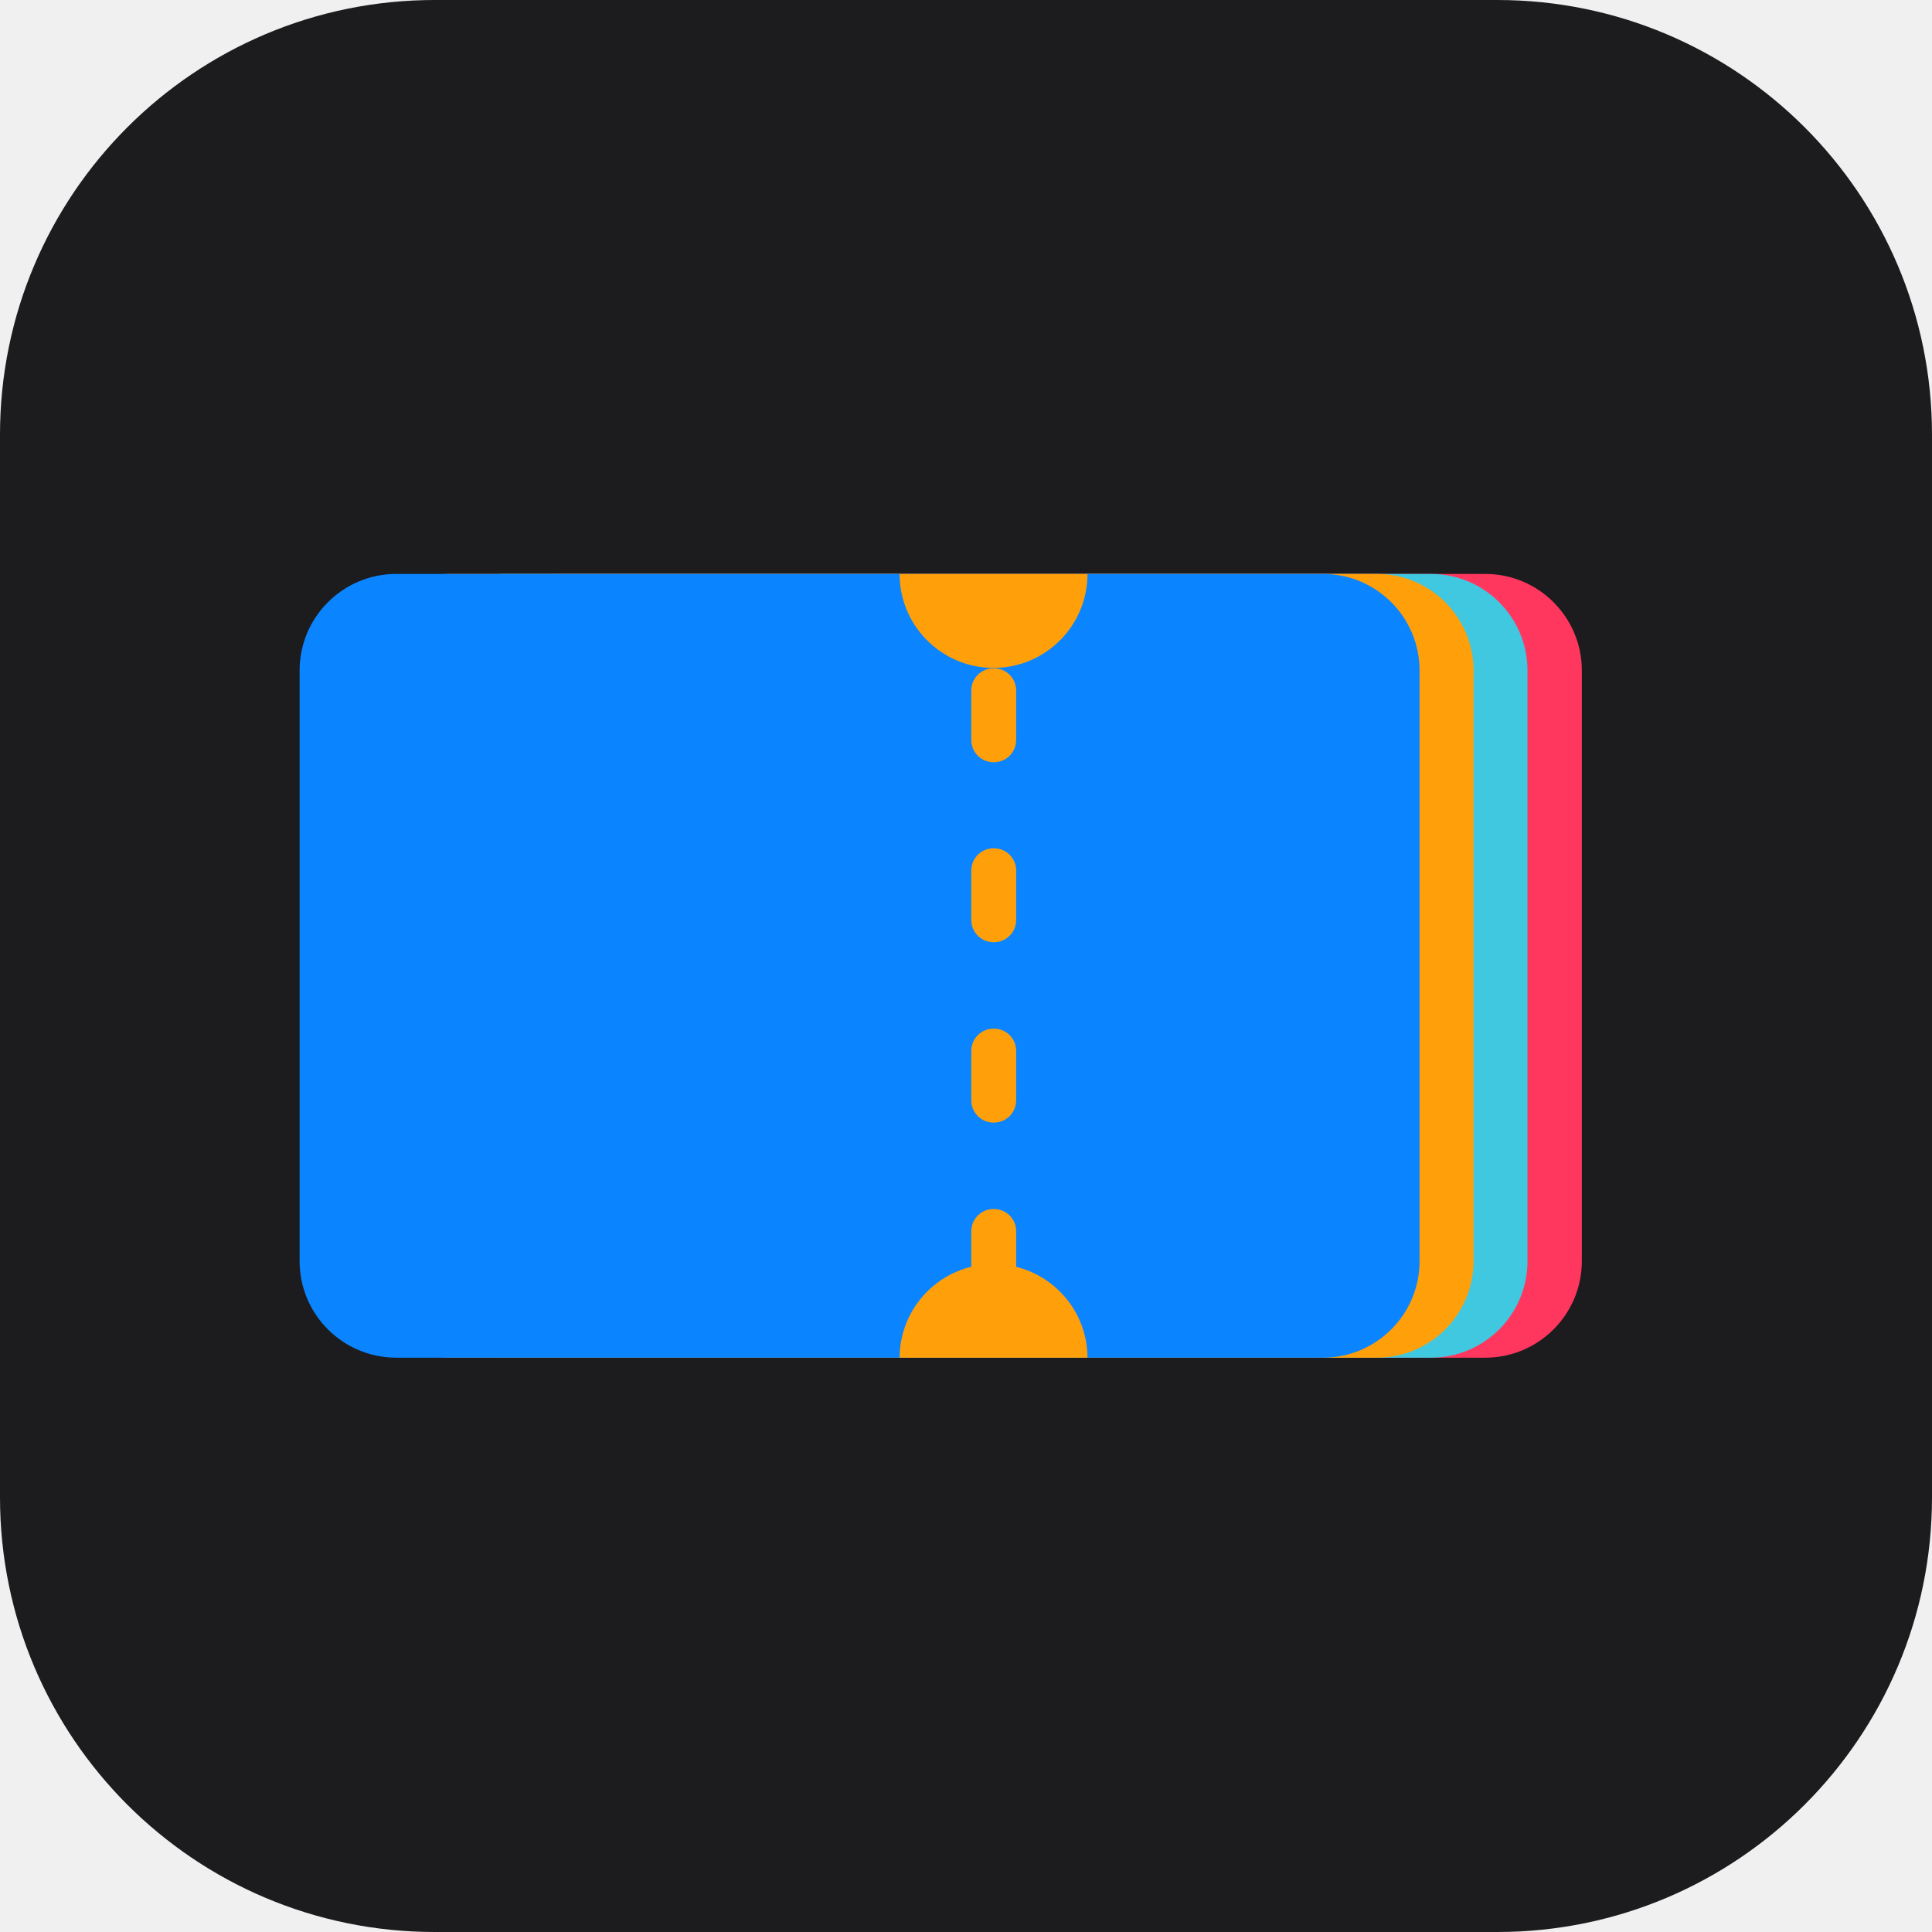
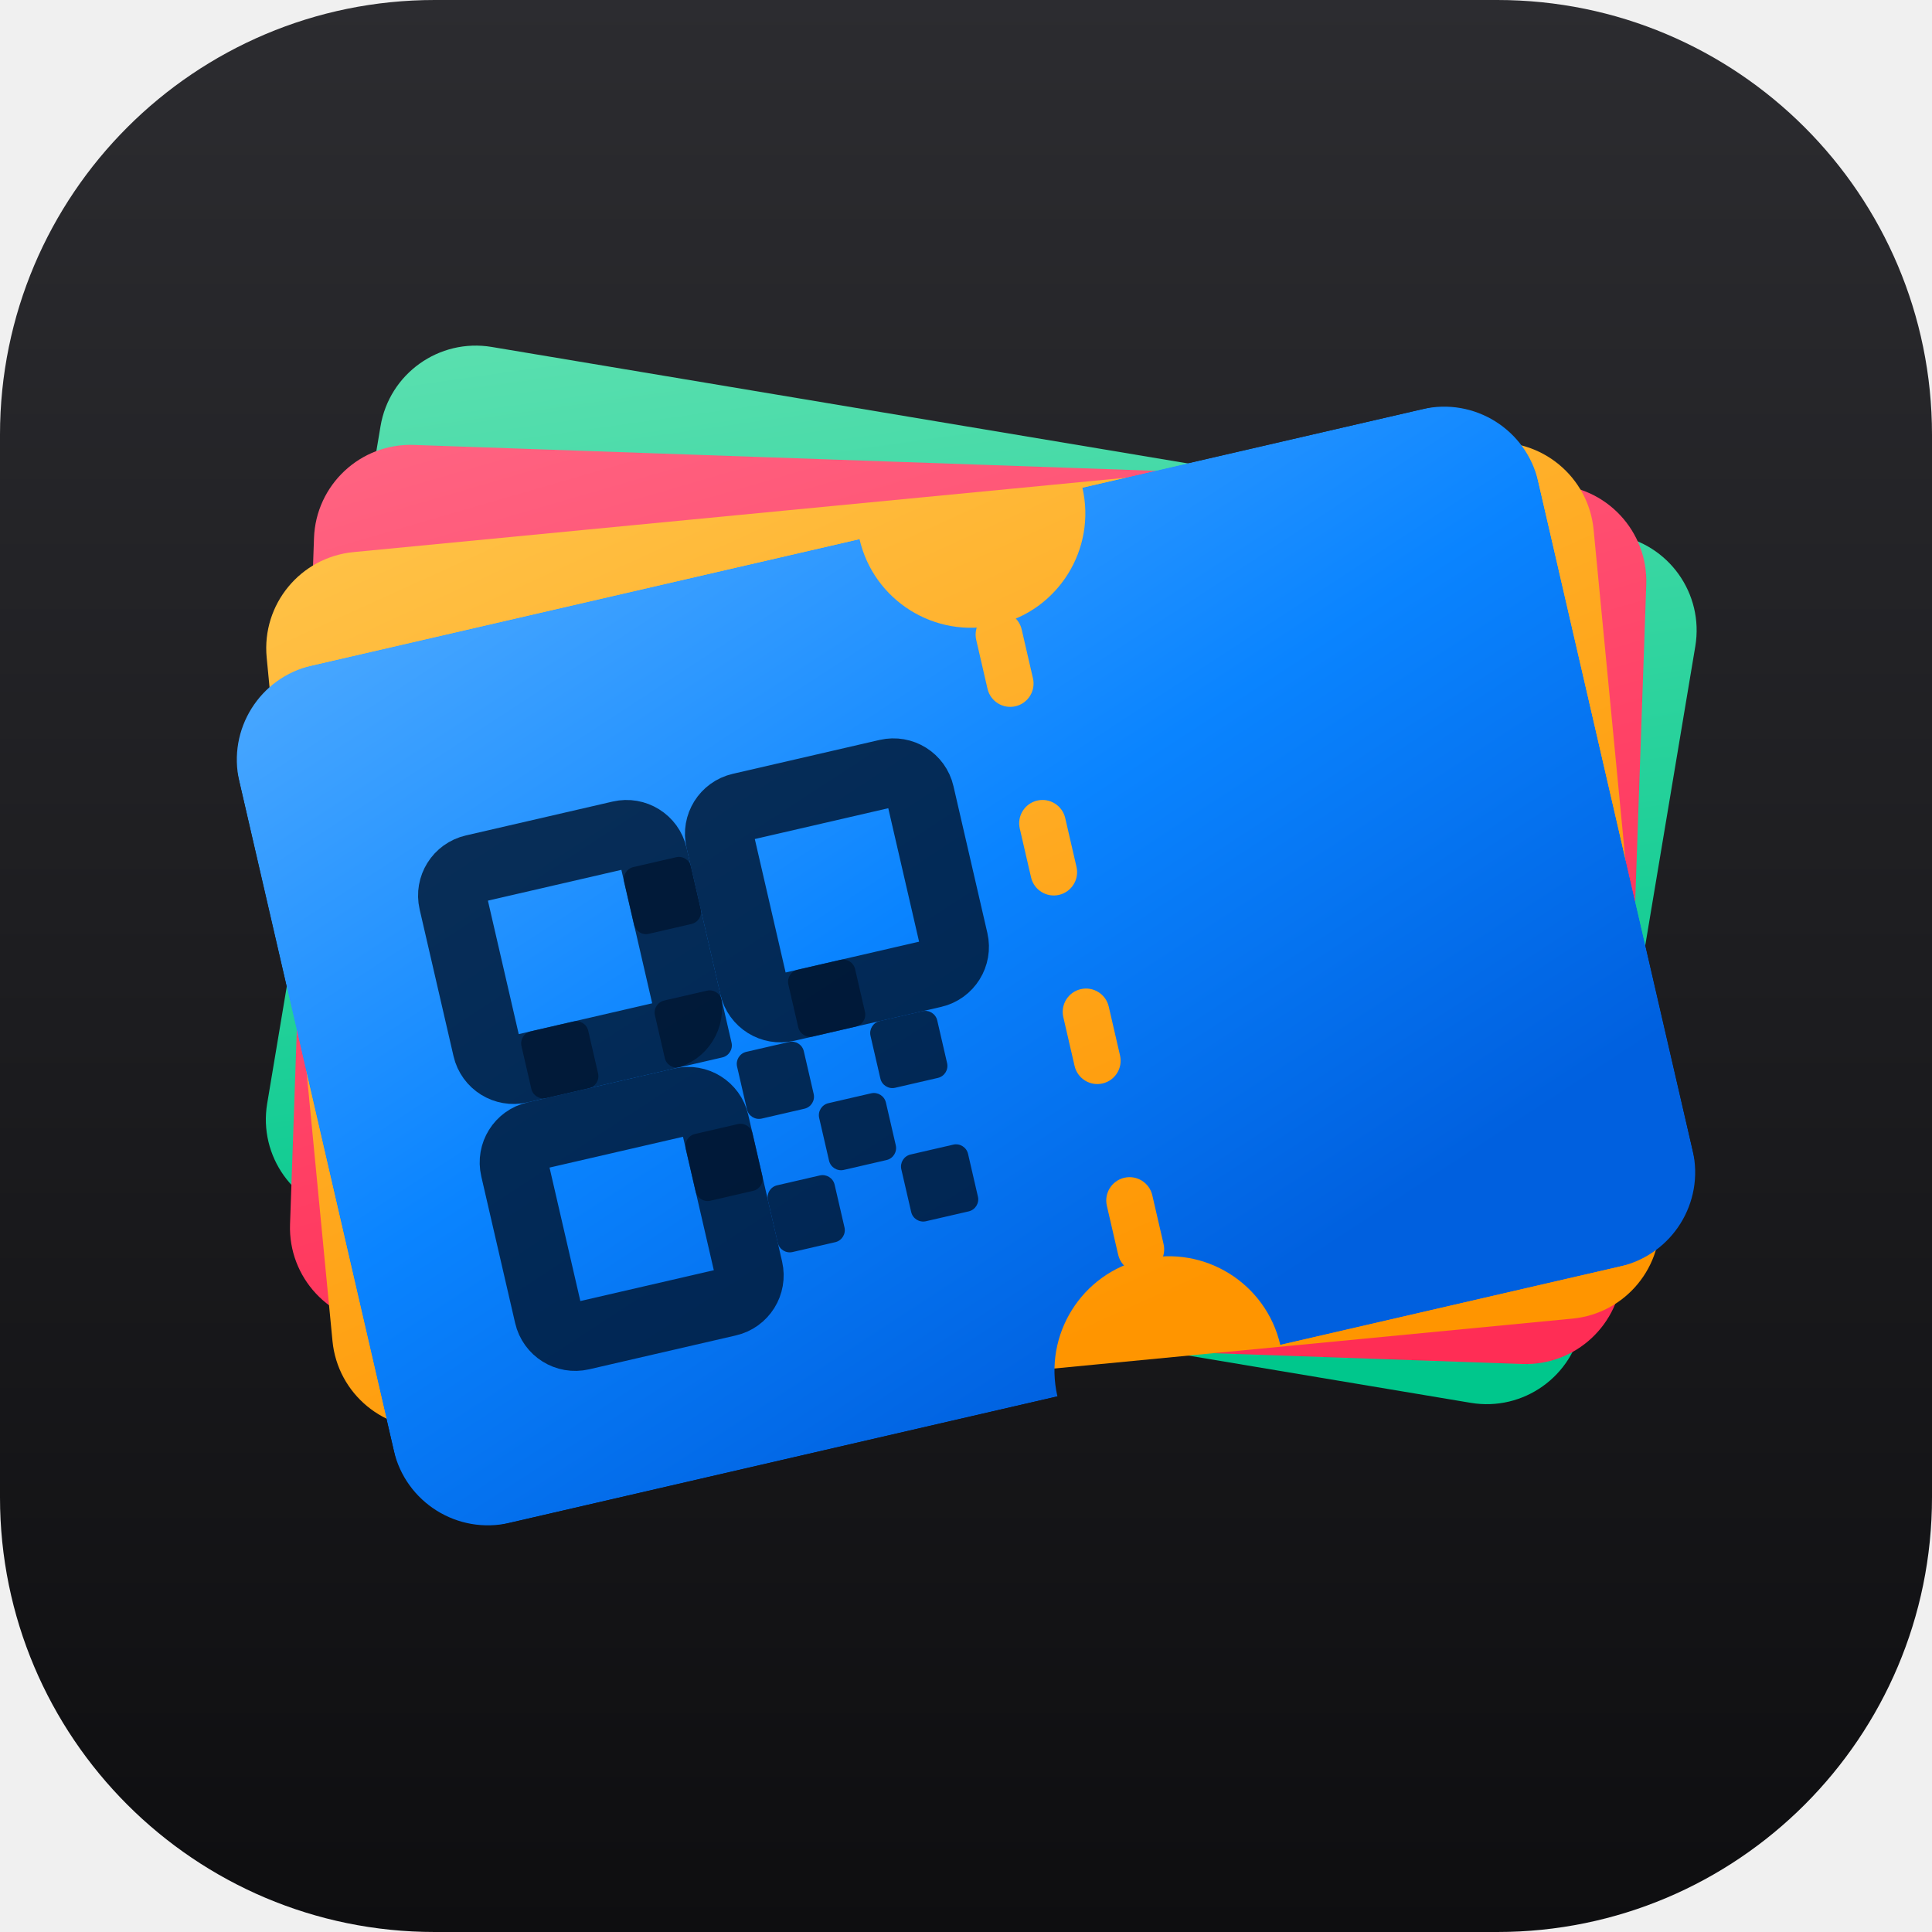
<svg xmlns="http://www.w3.org/2000/svg" width="512" height="512" viewBox="0 0 512 512" role="img" aria-label="Stub">
  <defs>
-     <mask id="skbgicct">
-       <rect width="512" height="512" fill="#000" />
-       <rect x="79.4" y="152.1" width="296.8" height="207.7" rx="25.6" fill="#fff" />
-       <circle cx="263.3" cy="152.1" r="24.9" fill="#000" />
-       <circle cx="263.3" cy="359.9" r="24.9" fill="#000" />
-       <rect x="257.4" y="177.1" width="11.9" height="24.9" rx="5.9" fill="#000" />
-       <rect x="257.4" y="224.8" width="11.9" height="24.9" rx="5.9" fill="#000" />
-       <rect x="257.4" y="272.6" width="11.9" height="24.9" rx="5.9" fill="#000" />
-       <rect x="257.4" y="320.4" width="11.9" height="24.9" rx="5.9" fill="#000" />
+     <linearGradient id="s993mkjoa" x1="0" y1="0" x2="0.55" y2="1">
+       <stop offset="0%" stop-color="#4aa8ff" />
+       <stop offset="52%" stop-color="#0a84ff" />
+       <stop offset="100%" stop-color="#0060df" />
+     </linearGradient>
+     <linearGradient id="s993mkjob" x1="0" y1="0" x2="0.5" y2="1">
+       <stop offset="0%" stop-color="#ffc247" />
+       <stop offset="100%" stop-color="#ff9500" />
+     </linearGradient>
+     <linearGradient id="s993mkjoc" x1="0" y1="0" x2="0.5" y2="1">
+       <stop offset="0%" stop-color="#ff6482" />
+       <stop offset="100%" stop-color="#ff2d55" />
+     </linearGradient>
+     <linearGradient id="s993mkjod" x1="0" y1="0" x2="0.5" y2="1">
+       <stop offset="0%" stop-color="#5ce0b0" />
+       <stop offset="100%" stop-color="#00c78c" />
+     </linearGradient>
+     <linearGradient id="s993mkjot" x1="0" y1="0" x2="0" y2="1">
+       <stop offset="0%" stop-color="#2c2c30" />
+       <stop offset="100%" stop-color="#0e0e10" />
+     </linearGradient>
+     <mask id="ms993mkjof">
+       <rect x="-273.9" y="-93.7" width="1059.8" height="699.5" fill="#000" />
+       <rect x="79.36" y="139.42" width="353.28" height="233.16" rx="25.60" fill="#fff" />
+       <circle cx="284.26" cy="139.42" r="30.31" fill="#000" />
+       <circle cx="284.26" cy="372.58" r="30.31" fill="#000" />
+       <rect x="278.08" y="166.23" width="12.36" height="25.65" rx="6.18" fill="#000" />
+       <rect x="278.08" y="217.53" width="12.36" height="25.65" rx="6.18" fill="#000" />
+       <rect x="278.08" y="268.82" width="12.36" height="25.65" rx="6.18" fill="#000" />
+       <rect x="278.08" y="320.12" width="12.36" height="25.65" rx="6.18" fill="#000" />
    </mask>
  </defs>
-   <rect width="512" height="512" rx="115.2" fill="#1c1c1e" />
-   <rect x="122.4" y="152.1" width="296.8" height="207.7" rx="25.6" fill="#ff375f" />
-   <rect x="108.0" y="152.1" width="296.8" height="207.7" rx="25.6" fill="#40c8e0" />
-   <rect x="93.7" y="152.1" width="296.8" height="207.7" rx="25.6" fill="#ff9f0a" />
-   <rect width="512" height="512" fill="#0a84ff" mask="url(#skbgicct)" />
+   <rect width="512" height="512" rx="115.2" fill="url(#s993mkjot)" />
+   <g transform="rotate(9.50 256.0 256.0)">
+     <rect x="79.36" y="114.94" width="353.28" height="233.16" rx="25.60" fill="url(#s993mkjod)" />
+   </g>
+   <g transform="rotate(2.00 256.0 256.0)">
+     <rect x="79.36" y="123.10" width="353.28" height="233.16" rx="25.60" fill="url(#s993mkjoc)" />
+   </g>
+   <g transform="rotate(-5.50 256.0 256.0)">
+     <rect x="79.36" y="131.26" width="353.28" height="233.16" rx="25.60" fill="url(#s993mkjob)" />
+   </g>
+   <g transform="rotate(-13.00 256.0 256.0)" mask="url(#ms993mkjof)">
+     <rect x="79.36" y="139.42" width="353.28" height="233.16" fill="url(#s993mkjoa)" />
+   </g>
+   <g transform="rotate(-13 256.0 256.0)">
+     <g>
+       <rect x="127.37" y="201.55" width="54.45" height="54.45" rx="7.26" fill="none" stroke="rgba(0,22,50,0.82)" stroke-width="18.15" />
+       <rect x="199.96" y="201.55" width="54.45" height="54.45" rx="7.26" fill="none" stroke="rgba(0,22,50,0.82)" stroke-width="18.15" />
+       <rect x="127.37" y="274.15" width="54.45" height="54.45" rx="7.26" fill="none" stroke="rgba(0,22,50,0.82)" stroke-width="18.15" />
+       <rect x="190.89" y="265.07" width="18.15" height="18.15" rx="3.27" fill="rgba(0,22,50,0.82)" />
+       <rect x="227.18" y="265.07" width="18.15" height="18.15" rx="3.27" fill="rgba(0,22,50,0.82)" />
+       <rect x="190.89" y="301.37" width="18.15" height="18.15" rx="3.27" fill="rgba(0,22,50,0.82)" />
+       <rect x="227.18" y="301.37" width="18.15" height="18.15" rx="3.27" fill="rgba(0,22,50,0.82)" />
+       <rect x="209.03" y="283.22" width="18.15" height="18.15" rx="3.27" fill="rgba(0,22,50,0.82)" />
+       <rect x="172.74" y="210.63" width="18.15" height="18.15" rx="3.27" fill="rgba(0,22,50,0.82)" />
+       <rect x="172.74" y="246.93" width="18.15" height="18.15" rx="3.27" fill="rgba(0,22,50,0.82)" />
+       <rect x="172.74" y="283.22" width="18.15" height="18.15" rx="3.27" fill="rgba(0,22,50,0.82)" />
+       <rect x="136.44" y="246.93" width="18.15" height="18.15" rx="3.27" fill="rgba(0,22,50,0.82)" />
+       <rect x="209.03" y="246.93" width="18.15" height="18.15" rx="3.27" fill="rgba(0,22,50,0.82)" />
+     </g>
+   </g>
</svg>
